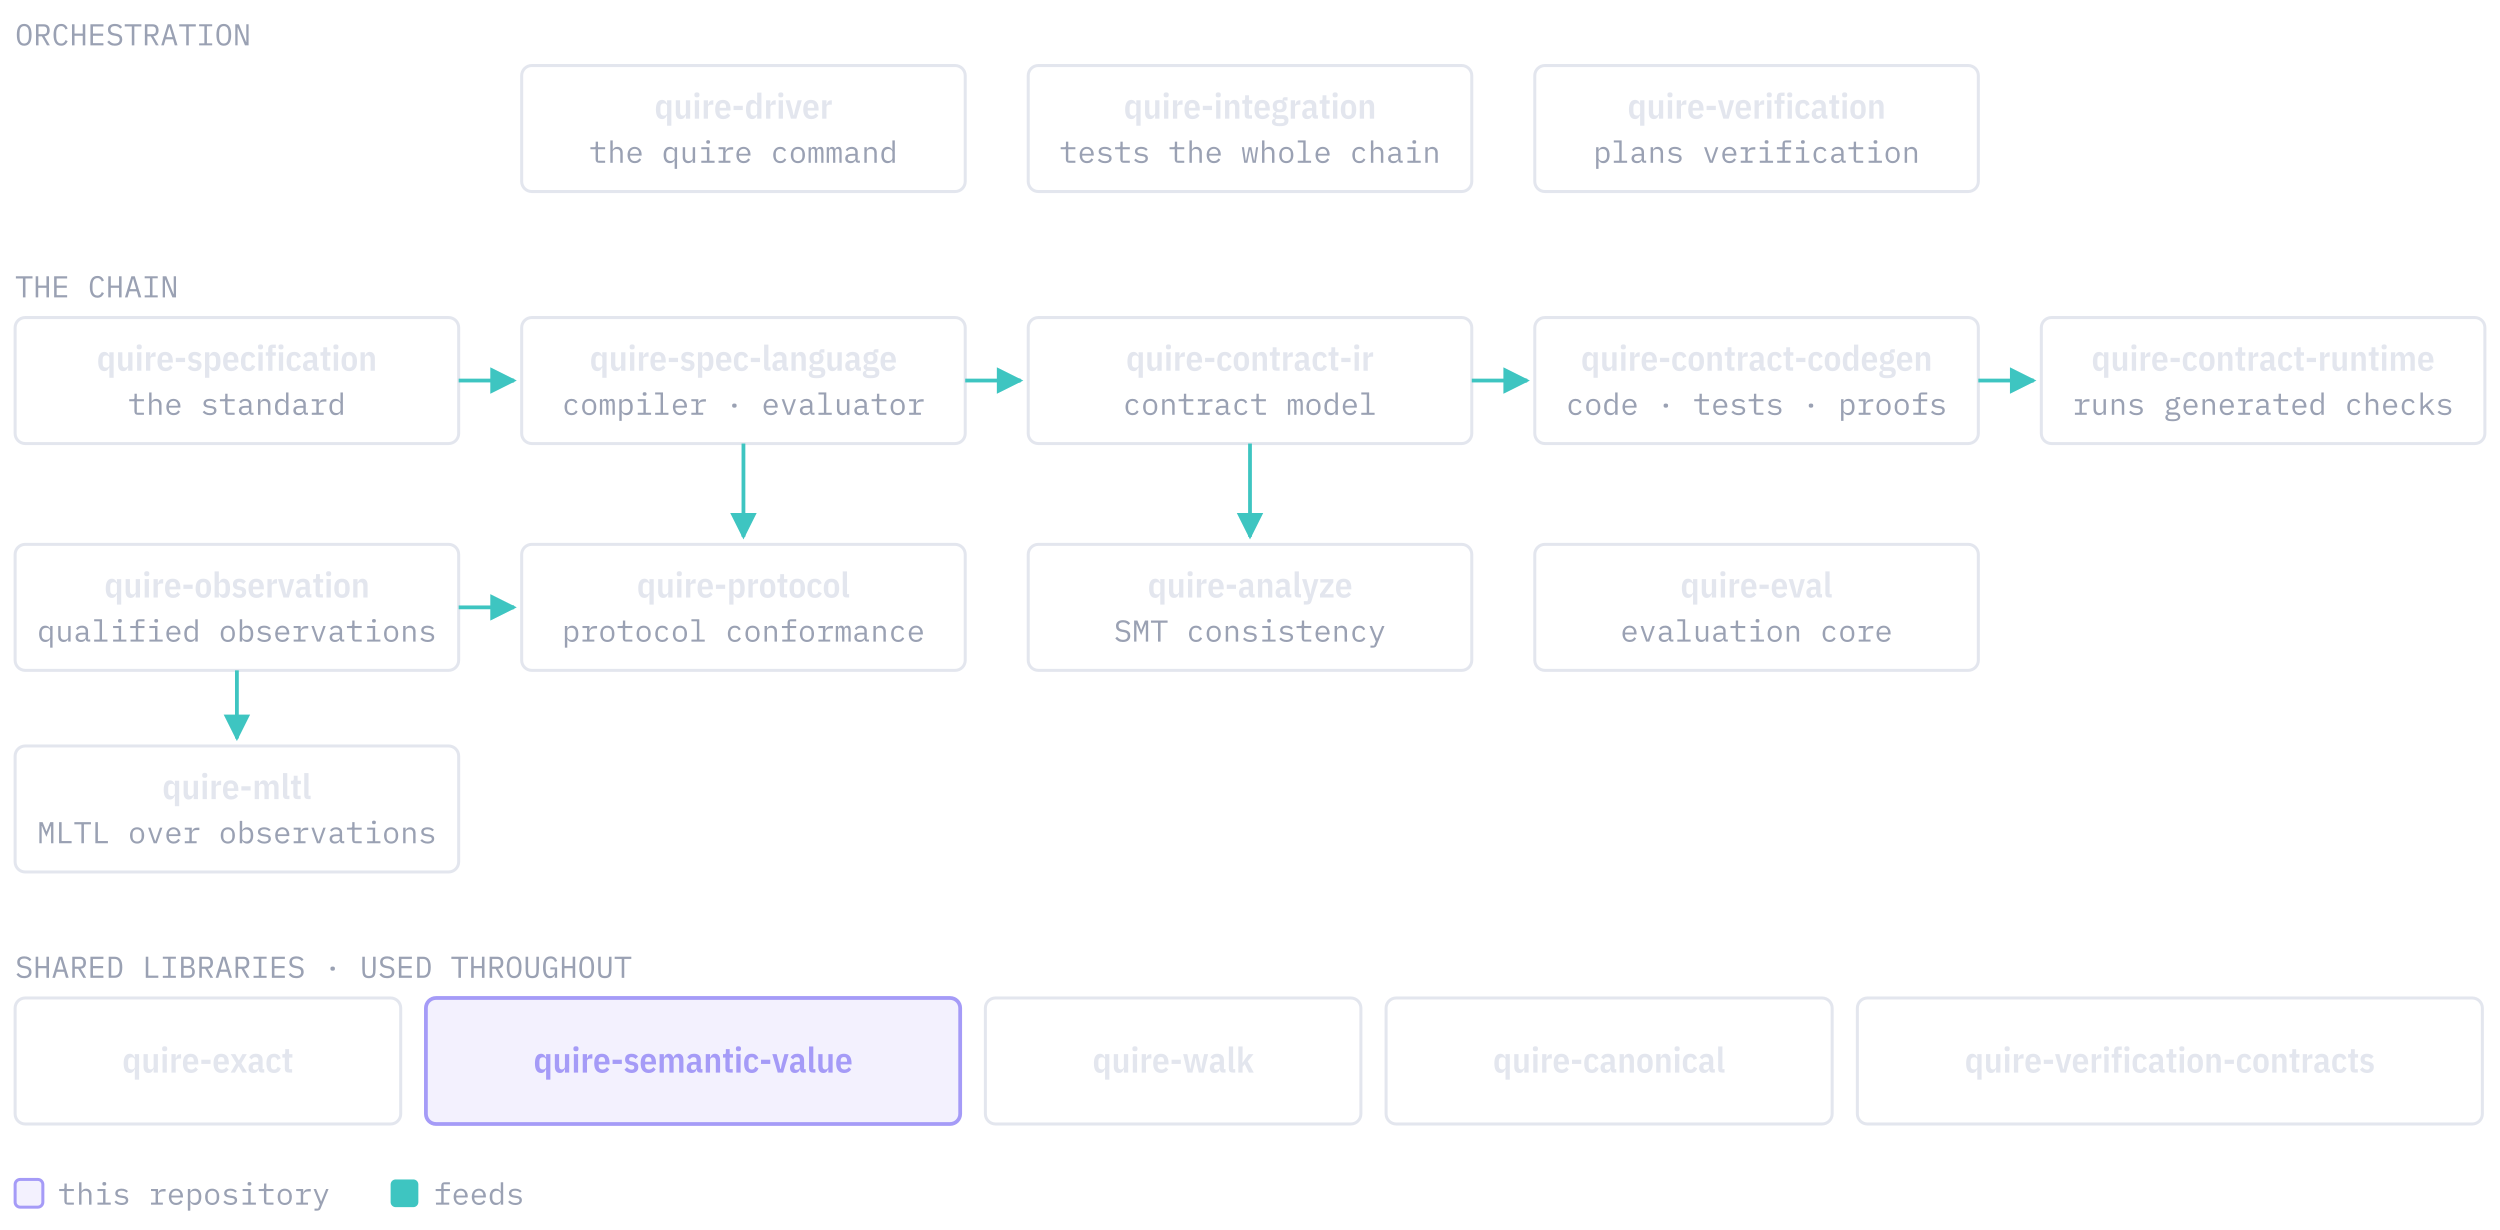
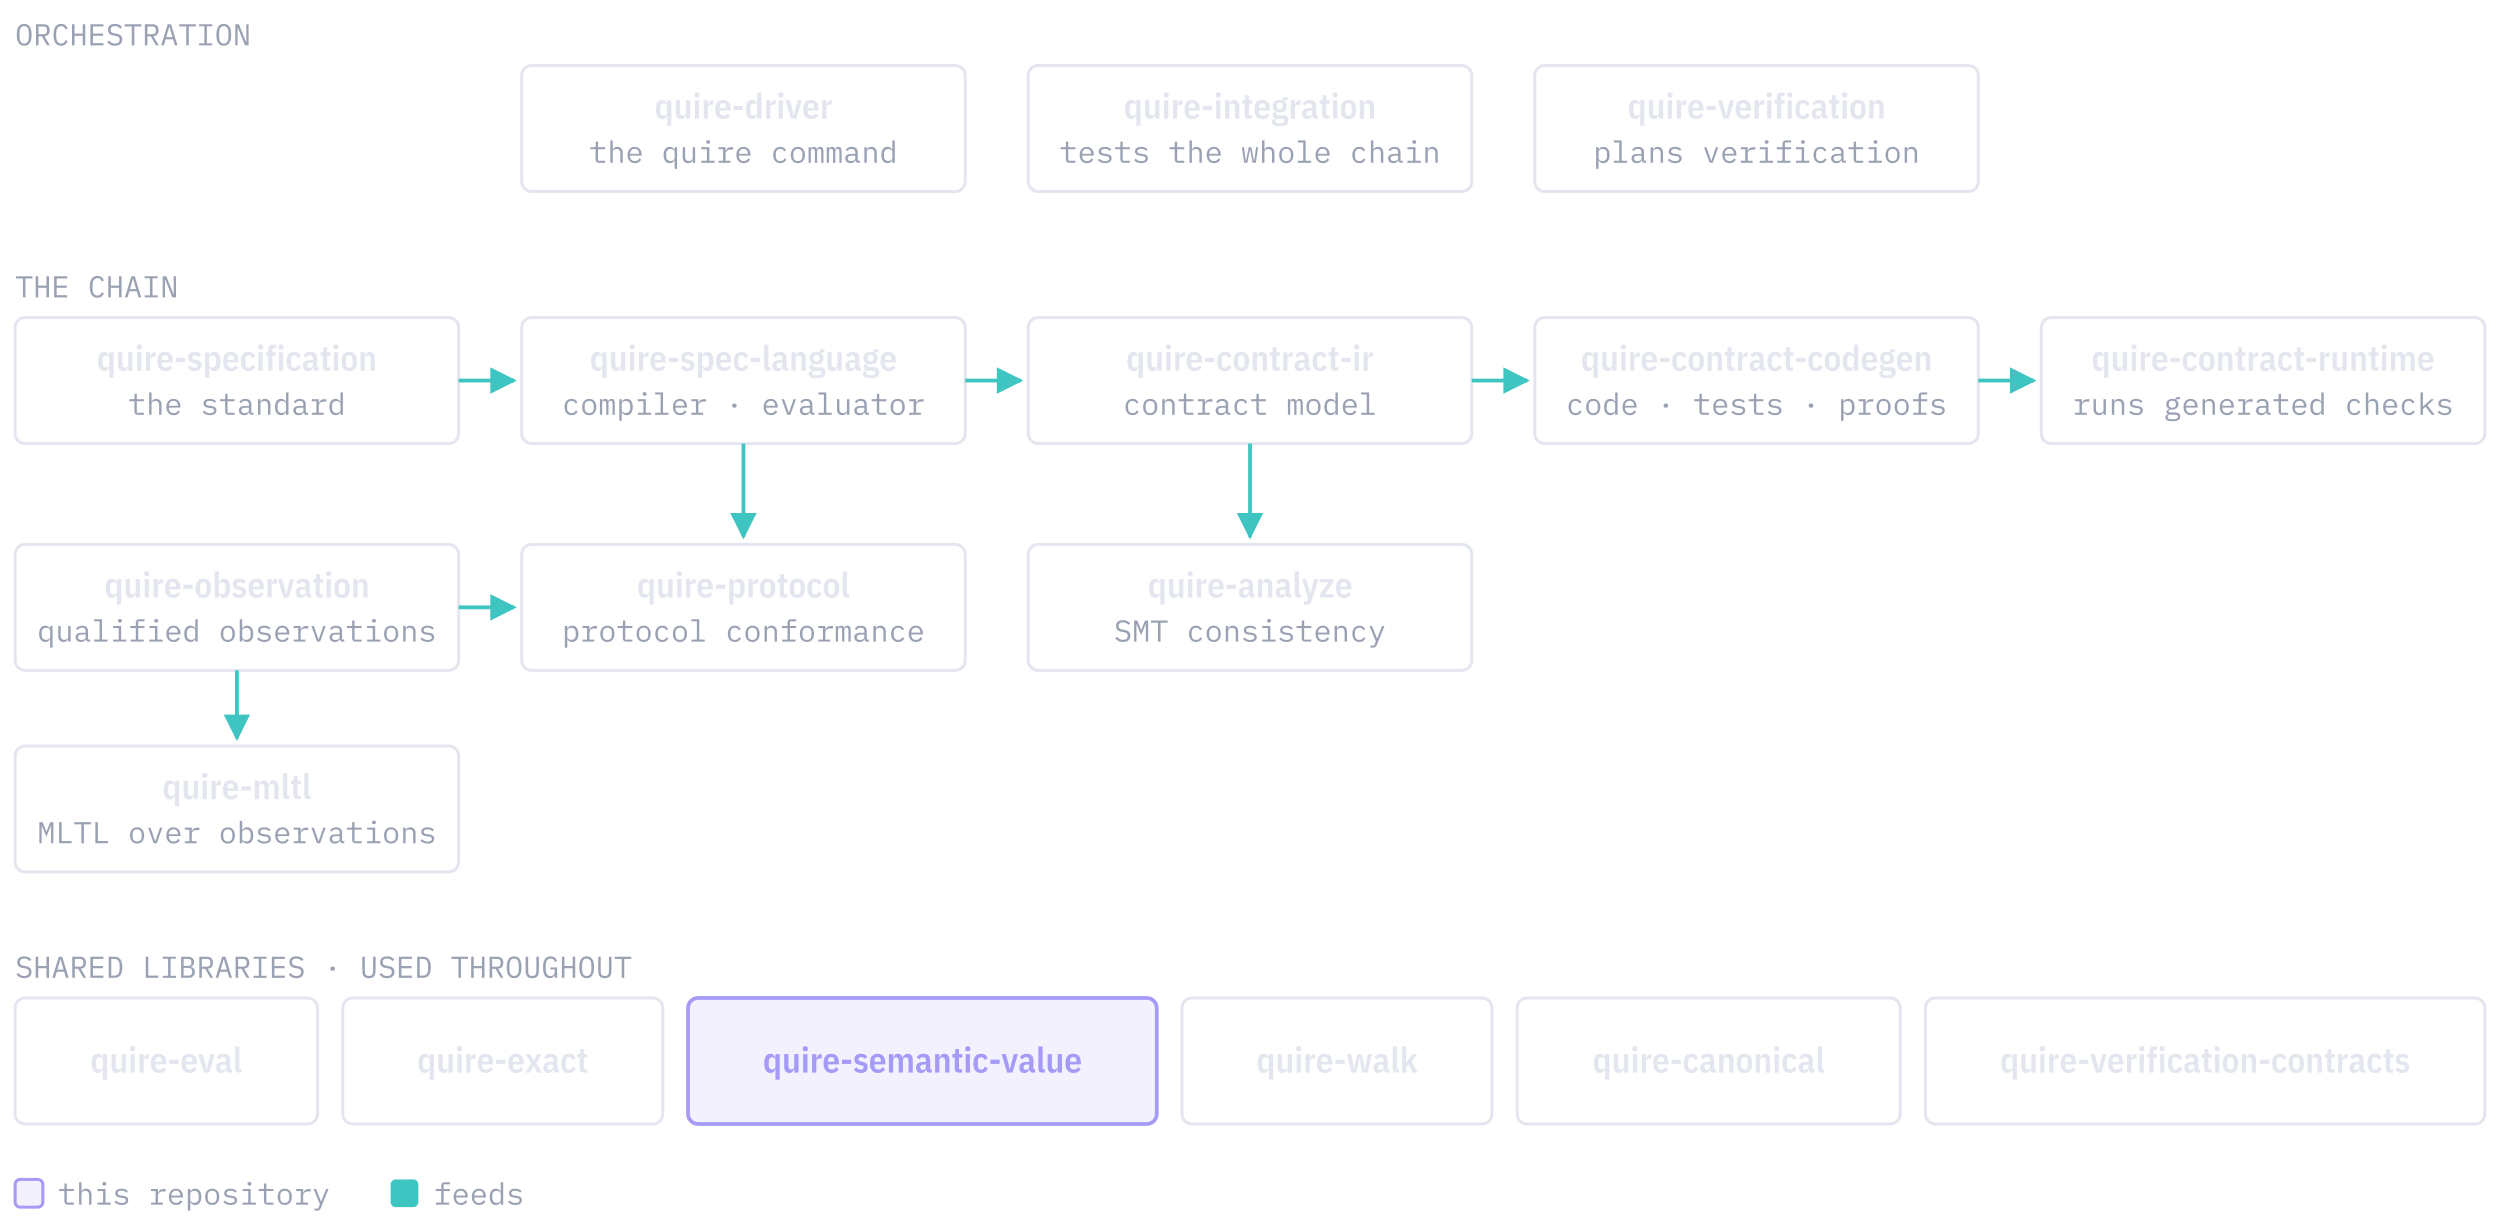
- <svg xmlns="http://www.w3.org/2000/svg" width="992" height="488" viewBox="-6 -6 992 488" role="img" aria-label="The Quire repositories. The main chain runs from the standard, quire-specification, to the compiler, quire-spec-language, then quire-contract-ir, quire-contract-codegen and quire-contract-runtime. quire-spec-language also feeds quire-protocol, and quire-contract-ir feeds quire-analyze. quire-observation feeds quire-protocol and quire-mltl. quire-eval is the evaluation core. Above the chain, quire-driver runs it, quire-integration tests it and quire-verification plans verification. Below it, shared libraries used throughout: quire-exact, quire-semantic-value, quire-walk, quire-canonical and quire-verification-contracts.">
+ <svg xmlns="http://www.w3.org/2000/svg" width="992" height="488" viewBox="-6 -6 992 488" role="img" aria-label="The Quire repositories. The main chain runs from the standard, quire-specification, to the compiler, quire-spec-language, then quire-contract-ir, quire-contract-codegen and quire-contract-runtime. quire-spec-language also feeds quire-protocol, and quire-contract-ir feeds quire-analyze. quire-observation feeds quire-protocol and quire-mltl. Above the chain, quire-driver runs it, quire-integration tests it and quire-verification plans verification. Below it, shared libraries used throughout: quire-eval, quire-exact, quire-semantic-value, quire-walk, quire-canonical and quire-verification-contracts.">
  <defs>
    <path id="mono_A" d="M481 0 422 199H177L118 0H31L245 698H356L570 0ZM304 609H295L197 272H402Z" />
    <path id="mono_B" d="M88 698H325Q415 698 466 649Q517 600 517 518Q517 455 486 419Q456 383 408 368V365Q467 351 505 312Q543 274 543 201Q543 159 529 122Q515 85 490 58Q464 31 430 16Q395 0 355 0H88ZM330 73Q388 73 421 99Q454 125 454 179V220Q454 273 421 300Q388 326 330 326H172V73ZM316 395Q369 395 399 418Q429 442 429 490V529Q429 577 399 601Q369 625 316 625H172V395Z" />
    <path id="mono_C" d="M323 -12Q195 -12 132 81Q70 174 70 349Q70 524 132 617Q195 710 323 710Q371 710 406 697Q441 684 466 662Q491 640 508 612Q525 585 538 557L466 524Q457 547 445 568Q433 588 416 604Q400 619 378 628Q355 637 323 637Q240 637 200 574Q159 511 159 406V292Q159 187 200 124Q240 61 323 61Q355 61 378 70Q400 79 416 94Q433 110 445 130Q457 151 466 174L538 141Q525 112 508 85Q491 58 466 36Q441 14 406 1Q371 -12 323 -12Z" />
    <path id="mono_D" d="M95 698H290Q418 698 481 610Q544 522 544 349Q544 176 481 88Q418 0 290 0H95ZM286 73Q370 73 412 131Q455 189 455 295V403Q455 509 412 567Q370 625 286 625H179V73Z" />
    <path id="mono_E" d="M90 0V698H520V625H174V390H508V317H174V73H520V0Z" />
    <path id="mono_G" d="M444 93H439Q430 73 418 54Q406 35 388 20Q369 6 343 -3Q317 -12 281 -12Q167 -12 112 80Q56 172 56 344Q56 524 117 617Q178 710 305 710Q354 710 390 697Q426 684 452 662Q477 640 494 612Q511 585 522 557L450 524Q441 547 430 568Q418 588 402 604Q385 619 362 628Q339 637 308 637Q224 637 184 574Q145 511 145 406V298Q145 245 153 202Q161 158 180 126Q198 94 228 76Q257 59 300 59Q368 59 406 100Q444 141 444 206V278H297V345H522V0H444Z" />
    <path id="mono_H" d="M436 317H164V0H80V698H164V390H436V698H520V0H436Z" />
    <path id="mono_I" d="M84 0V67H258V631H84V698H516V631H342V67H516V0Z" />
    <path id="mono_L" d="M120 0V698H204V73H535V0Z" />
    <path id="mono_M" d="M455 350V571H447L300 212L153 571H145V350V0H68V698H176L299 390H305L428 698H532V0H455Z" />
    <path id="mono_N" d="M163 588H156V0H80V698H199L437 110H444V698H520V0H401Z" />
    <path id="mono_O" d="M300 -12Q236 -12 190 12Q144 37 114 83Q84 129 70 196Q56 263 56 349Q56 434 70 502Q84 569 114 615Q144 661 190 686Q236 710 300 710Q364 710 410 686Q456 661 486 615Q516 569 530 502Q544 434 544 349Q544 263 530 196Q516 129 486 83Q456 37 410 12Q364 -12 300 -12ZM300 61Q342 61 371 78Q400 94 419 124Q438 154 446 196Q455 239 455 292V406Q455 458 446 501Q438 544 419 574Q400 604 371 620Q342 637 300 637Q258 637 229 620Q200 604 181 574Q162 544 154 501Q145 458 145 406V292Q145 239 154 196Q162 154 181 124Q200 94 229 78Q258 61 300 61Z" />
    <path id="mono_R" d="M174 0H90V698H344Q441 698 492 645Q543 592 543 497Q543 412 499 361Q455 310 371 302L549 0H455L285 298H174ZM342 369Q395 369 424 396Q454 422 454 471V523Q454 572 424 598Q395 625 342 625H174V369Z" />
    <path id="mono_S" d="M298 -12Q204 -12 144 22Q84 57 45 111L106 161Q147 110 192 85Q238 60 301 60Q377 60 417 95Q457 130 457 193Q457 244 428 272Q399 301 327 313L249 326Q198 335 164 353Q129 371 108 396Q87 422 78 452Q69 483 69 516Q69 612 132 661Q195 710 302 710Q386 710 444 682Q501 654 536 603L477 552Q448 590 407 614Q366 638 301 638Q230 638 192 608Q154 578 154 518Q154 471 182 442Q211 412 285 399L360 386Q411 377 446 359Q481 341 502 316Q524 291 533 260Q542 229 542 195Q542 98 478 43Q415 -12 298 -12Z" />
    <path id="mono_T" d="M342 625V0H258V625H25V698H575V625Z" />
    <path id="mono_U" d="M164 698V279Q164 228 167 188Q170 148 183 120Q196 91 224 76Q251 61 300 61Q349 61 376 76Q404 91 417 120Q430 148 433 188Q436 228 436 279V698H520V299Q520 221 512 163Q505 105 482 66Q458 27 414 8Q371 -12 300 -12Q229 -12 186 8Q142 27 118 66Q95 105 88 163Q80 221 80 299V698Z" />
    <path id="mono_a" d="M495 0Q448 0 428 24Q408 48 403 84H398Q381 39 344 14Q306 -12 243 -12Q162 -12 114 30Q66 72 66 145Q66 217 118 256Q171 295 288 295H398V346Q398 403 366 432Q334 460 275 460Q223 460 190 440Q157 419 137 384L83 424Q93 444 110 463Q127 482 152 496Q177 511 209 520Q241 528 280 528Q371 528 424 482Q478 436 478 354V70H550V0ZM257 55Q288 55 314 62Q339 70 358 82Q377 95 388 112Q398 130 398 150V235H288Q216 235 183 215Q150 195 150 157V136Q150 96 178 76Q207 55 257 55Z" />
    <path id="mono_b" d="M95 740H175V432H179Q229 528 338 528Q433 528 486 457Q540 386 540 258Q540 130 486 59Q433 -12 338 -12Q229 -12 179 84H175V0H95ZM307 59Q377 59 416 102Q454 144 454 214V302Q454 372 416 414Q377 457 307 457Q280 457 256 450Q232 443 214 430Q196 416 186 396Q175 377 175 351V165Q175 139 186 120Q196 100 214 86Q232 73 256 66Q280 59 307 59Z" />
    <path id="mono_c" d="M318 -12Q262 -12 218 8Q175 27 145 62Q115 97 100 147Q84 197 84 258Q84 319 100 369Q116 419 146 454Q176 490 219 509Q262 528 317 528Q392 528 439 495Q486 462 508 409L444 375Q430 415 398 437Q365 459 317 459Q282 459 254 448Q227 436 208 415Q189 394 180 365Q170 336 170 302V214Q170 180 180 151Q189 122 208 101Q227 80 255 68Q283 57 319 57Q371 57 405 81Q439 105 459 147L516 108Q493 56 444 22Q396 -12 318 -12Z" />
    <path id="mono_d" d="M425 84H421Q371 -12 262 -12Q167 -12 114 59Q60 130 60 258Q60 386 114 457Q167 528 262 528Q371 528 421 432H425V740H505V0H425ZM293 59Q320 59 344 66Q368 73 386 86Q404 100 414 120Q425 139 425 165V351Q425 377 414 396Q404 416 386 430Q368 443 344 450Q320 457 293 457Q223 457 184 414Q146 372 146 302V214Q146 144 184 102Q223 59 293 59Z" />
    <path id="mono_e" d="M309 -12Q253 -12 208 7Q164 26 132 62Q101 97 84 146Q67 196 67 257Q67 319 84 369Q102 419 133 454Q164 490 208 509Q251 528 304 528Q356 528 398 509Q441 490 471 456Q501 423 517 377Q533 331 533 276V238H151V214Q151 180 162 151Q173 122 194 101Q214 80 244 68Q273 57 309 57Q361 57 399 81Q437 105 457 147L516 107Q493 55 440 22Q386 -12 309 -12ZM304 462Q271 462 243 450Q215 438 194 417Q174 396 162 368Q151 339 151 305V298H447V309Q447 343 436 371Q426 399 408 420Q389 440 362 451Q336 462 304 462Z" />
    <path id="mono_f" d="M83 68H257V448H73V516H257V622Q257 674 284 707Q312 740 371 740H544V672H337V516H544V448H337V68H521V0H83Z" />
    <path id="mono_g" d="M561 -59Q561 -137 496 -174Q431 -212 301 -212Q176 -212 122 -179Q67 -146 67 -84Q67 -42 89 -19Q111 4 151 15V27Q129 38 117 55Q105 72 105 98Q105 138 132 158Q158 178 198 188V192Q150 213 124 254Q97 295 97 350Q97 389 111 422Q125 455 152 478Q178 502 215 515Q252 528 297 528Q355 528 399 507V516Q399 546 413 566Q427 586 461 586H556V516H440V481Q468 457 483 424Q498 391 498 350Q498 311 484 278Q469 245 443 222Q417 198 380 185Q342 172 297 172Q284 172 272 173Q260 174 248 176Q236 174 223 170Q210 165 199 158Q188 150 181 140Q174 130 174 117Q174 94 197 86Q220 79 257 79H371Q471 79 516 42Q561 4 561 -59ZM486 -63Q486 -32 461 -14Q436 5 374 5H195Q143 -16 143 -65Q143 -99 170 -124Q197 -148 260 -148H338Q408 -148 447 -126Q486 -105 486 -63ZM297 234Q357 234 386 262Q414 290 414 336V365Q414 411 386 438Q357 466 297 466Q237 466 209 438Q181 411 181 365V336Q181 290 209 262Q237 234 297 234Z" />
    <path id="mono_h" d="M98 740H178V432H182Q190 451 202 468Q214 486 232 499Q249 512 273 520Q297 528 329 528Q410 528 459 476Q508 425 508 331V0H428V317Q428 388 397 422Q366 457 306 457Q282 457 259 451Q236 445 218 433Q200 421 189 402Q178 383 178 358V0H98Z" />
    <path id="mono_i" d="M332 630Q297 630 283 644Q269 659 269 681V697Q269 719 283 734Q297 748 332 748Q367 748 381 734Q395 719 395 697V681Q395 659 381 644Q367 630 332 630ZM106 68H292V448H106V516H372V68H546V0H106Z" />
    <path id="mono_k" d="M105 740H185V273H189L279 358L451 516H549L335 314L574 0H475L274 268L185 187V0H105Z" />
    <path id="mono_l" d="M80 68H260V672H80V740H340V68H520V0H80Z" />
    <path id="mono_m" d="M54 0V516H128V456H132Q144 486 166 507Q188 528 231 528Q276 528 298 506Q320 483 325 447H328Q342 482 368 505Q394 528 440 528Q503 528 524 484Q546 440 546 358V0H472V345Q472 411 458 436Q445 462 409 462Q377 462 357 442Q337 421 337 379V0H263V345Q263 411 250 436Q236 462 201 462Q169 462 148 442Q128 421 128 379V0Z" />
    <path id="mono_n" d="M98 0V516H178V432H182Q190 451 202 468Q214 486 232 499Q249 512 273 520Q297 528 329 528Q410 528 459 476Q508 425 508 331V0H428V317Q428 388 397 422Q366 457 306 457Q282 457 259 451Q236 445 218 433Q200 421 189 402Q178 383 178 358V0Z" />
    <path id="mono_o" d="M300 -12Q246 -12 202 7Q159 26 128 62Q98 97 82 146Q66 196 66 258Q66 319 82 369Q98 419 128 454Q159 490 202 509Q246 528 300 528Q354 528 398 509Q441 490 472 454Q502 419 518 369Q534 319 534 258Q534 196 518 146Q502 97 472 62Q441 26 398 7Q354 -12 300 -12ZM300 57Q367 57 408 97Q449 137 449 221V295Q449 379 408 419Q367 459 300 459Q233 459 192 419Q151 379 151 295V221Q151 137 192 97Q233 57 300 57Z" />
    <path id="mono_p" d="M95 516H175V432H179Q229 528 338 528Q433 528 486 457Q540 386 540 258Q540 130 486 59Q433 -12 338 -12Q229 -12 179 84H175V-200H95ZM307 59Q377 59 416 102Q454 144 454 214V302Q454 372 416 414Q377 457 307 457Q280 457 256 450Q232 443 214 430Q196 416 186 396Q175 377 175 351V165Q175 139 186 120Q196 100 214 86Q232 73 256 66Q280 59 307 59Z" />
    <path id="mono_periodcentered" d="M300 235Q259 235 242 252Q226 269 226 295V313Q226 339 242 356Q259 373 300 373Q341 373 358 356Q374 339 374 313V295Q374 269 358 252Q341 235 300 235Z" />
    <path id="mono_q" d="M425 84H421Q371 -12 262 -12Q167 -12 114 59Q60 130 60 258Q60 386 114 457Q167 528 262 528Q371 528 421 432H425V516H505V-200H425ZM293 59Q320 59 344 66Q368 73 386 86Q404 100 414 120Q425 139 425 165V351Q425 377 414 396Q404 416 386 430Q368 443 344 450Q320 457 293 457Q223 457 184 414Q146 372 146 302V214Q146 144 184 102Q223 59 293 59Z" />
    <path id="mono_r" d="M77 68H228V448H77V516H308V386H313Q329 447 374 482Q418 516 487 516H559V436H462Q393 436 350 396Q308 356 308 291V68H469V0H77Z" />
    <path id="mono_s" d="M306 -12Q225 -12 166 16Q108 43 67 89L121 136Q158 97 202 76Q246 55 308 55Q368 55 406 76Q445 98 445 144Q445 164 438 178Q430 191 417 199Q404 207 388 212Q372 216 354 219L273 231Q246 235 214 242Q183 249 157 264Q131 280 114 306Q96 332 96 374Q96 413 112 442Q127 470 155 490Q183 509 221 518Q259 528 304 528Q374 528 426 506Q477 484 514 445L462 396Q453 407 440 418Q426 430 406 440Q387 449 361 455Q335 461 301 461Q240 461 208 440Q175 419 175 379Q175 359 182 346Q190 332 203 324Q216 316 232 312Q249 307 266 304L347 292Q375 288 406 281Q437 274 463 258Q489 243 506 217Q524 191 524 149Q524 72 464 30Q405 -12 306 -12Z" />
    <path id="mono_t" d="M325 0Q266 0 238 33Q211 66 211 118V448H39V516H167Q193 516 204 526Q214 537 214 563V698H291V516H526V448H291V68H526V0Z" />
    <path id="mono_u" d="M422 84H418Q410 65 398 48Q386 30 368 17Q351 4 327 -4Q303 -12 271 -12Q190 -12 141 40Q92 91 92 185V516H172V199Q172 128 203 94Q234 59 294 59Q318 59 341 65Q364 71 382 83Q400 95 411 114Q422 132 422 158V516H502V0H422Z" />
    <path id="mono_v" d="M249 0 64 516H145L219 300L299 67H303L383 300L457 516H536L351 0Z" />
    <path id="mono_w" d="M30 516H101L160 70H169L257 516H345L433 70H442L501 516H570L491 0H387L305 432H297L213 0H109Z" />
    <path id="mono_y" d="M467 516H547L291 -113Q282 -135 271 -152Q260 -168 245 -178Q230 -189 209 -194Q188 -200 159 -200H83V-132H203L261 10L53 516H135L222 300L299 104H303L380 300Z" />
    <path id="title_a" d="M406 0Q325 0 321 89H309Q299 41 264 14Q229 -12 177 -12Q105 -12 69 28Q33 68 33 140Q33 222 84 262Q135 302 231 302H312V347Q312 393 292 415Q273 437 228 437Q191 437 166 420Q141 402 122 370L51 434Q80 479 124 506Q169 534 238 534Q433 534 433 350V97H479V0ZM223 77Q260 77 286 98Q312 120 312 158V227H239Q155 227 155 162V140Q155 107 173 92Q191 77 223 77Z" />
    <path id="title_b" d="M66 740H187V436H201Q212 480 246 507Q279 534 324 534Q416 534 460 464Q504 395 504 261Q504 127 460 58Q416 -12 324 -12Q279 -12 246 15Q212 42 201 86H187V0H66ZM278 88Q325 88 351 117Q377 146 377 199V323Q377 376 351 405Q325 434 278 434Q237 434 212 414Q187 393 187 356V166Q187 129 212 108Q237 88 278 88Z" />
    <path id="title_c" d="M251 -12Q145 -12 90 54Q34 120 34 261Q34 402 90 468Q145 534 251 534Q328 534 374 499Q419 464 439 403L340 359Q332 397 312 416Q291 436 251 436Q161 436 161 328V194Q161 86 251 86Q293 86 315 106Q337 126 348 168L442 123Q396 -12 251 -12Z" />
    <path id="title_d" d="M357 86H343Q332 42 298 15Q265 -12 220 -12Q128 -12 84 58Q40 127 40 261Q40 395 84 464Q128 534 220 534Q265 534 298 507Q332 480 343 436H357V740H478V0H357ZM266 88Q307 88 332 108Q357 129 357 166V356Q357 393 332 414Q307 434 266 434Q219 434 193 405Q167 376 167 323V199Q167 146 193 117Q219 88 266 88Z" />
    <path id="title_e" d="M263 -12Q212 -12 170 4Q127 21 97 54Q67 88 50 140Q34 191 34 261Q34 402 90 468Q147 534 252 534Q357 534 414 468Q470 402 470 261V232H161V198Q161 146 190 116Q219 86 270 86Q313 86 342 104Q372 123 393 158L459 89Q430 43 381 16Q332 -12 263 -12ZM252 441Q161 441 161 333V307H343V333Q343 441 252 441Z" />
    <path id="title_f" d="M91 425H22V522H91V603Q91 674 122 707Q154 740 220 740H308V643H212V522H308V425H212V0H91Z" />
    <path id="title_g" d="M493 -46Q493 -87 480 -118Q468 -149 439 -170Q410 -191 362 -202Q314 -212 244 -212Q182 -212 140 -204Q98 -195 72 -179Q46 -163 35 -140Q24 -117 24 -88Q24 -48 46 -25Q68 -2 109 4V23Q77 31 62 53Q46 75 46 107Q46 139 68 160Q90 182 132 190V203Q47 245 47 357Q47 442 95 488Q143 534 244 534Q289 534 326 520V539Q326 610 394 610H467V516H366V496Q403 478 422 442Q441 407 441 357Q441 272 394 226Q346 181 244 181Q203 181 168 189Q154 183 147 170Q140 157 140 141Q140 121 153 111Q166 101 196 101H329Q418 101 456 63Q493 25 493 -46ZM380 -60Q380 -33 362 -19Q344 -5 302 -5H141Q119 -24 119 -61Q119 -93 140 -110Q162 -127 216 -127H275Q332 -127 356 -110Q380 -94 380 -60ZM244 264Q327 264 327 346V369Q327 451 244 451Q161 451 161 369V346Q161 264 244 264Z" />
    <path id="title_hyphen" d="M50 245V365H312V245Z" />
    <path id="title_i" d="M126 604Q88 604 71 620Q54 637 54 665V685Q54 713 71 730Q88 746 126 746Q164 746 181 730Q198 713 198 685V665Q198 637 181 620Q164 604 126 604ZM66 522H187V0H66Z" />
    <path id="title_k" d="M66 740H187V395L179 287H193L254 383L358 522H495L332 317L504 0H368L248 239L187 163V0H66Z" />
    <path id="title_l" d="M184 0Q121 0 94 28Q66 56 66 116V740H187V97H247V0Z" />
    <path id="title_m" d="M66 0V522H187V435H201Q232 534 324 534Q422 534 451 431H463Q480 484 516 509Q551 534 602 534Q668 534 705 486Q742 439 742 351V0H621V330Q621 432 548 432Q513 432 488 410Q464 389 464 350V0H343V330Q343 384 325 408Q307 432 271 432Q236 432 212 410Q187 389 187 350V0Z" />
    <path id="title_n" d="M66 0V522H187V435H201Q232 534 326 534Q396 534 434 486Q472 439 472 351V0H351V330Q351 432 275 432Q238 432 212 410Q187 389 187 350V0Z" />
    <path id="title_o" d="M253 -12Q149 -12 92 54Q34 120 34 261Q34 402 92 468Q149 534 253 534Q357 534 414 468Q472 402 472 261Q472 120 414 54Q357 -12 253 -12ZM253 86Q345 86 345 194V328Q345 436 253 436Q161 436 161 328V194Q161 86 253 86Z" />
    <path id="title_p" d="M66 522H187V436H201Q212 480 246 507Q279 534 324 534Q416 534 460 464Q504 395 504 261Q504 127 460 58Q416 -12 324 -12Q279 -12 246 15Q212 42 201 86H187V-200H66ZM278 88Q325 88 351 117Q377 146 377 199V323Q377 376 351 405Q325 434 278 434Q237 434 212 414Q187 393 187 356V166Q187 129 212 108Q237 88 278 88Z" />
    <path id="title_q" d="M357 86H343Q332 42 298 15Q265 -12 220 -12Q128 -12 84 58Q40 127 40 261Q40 395 84 464Q128 534 220 534Q265 534 298 507Q332 480 343 436H357V522H478V-200H357ZM266 88Q307 88 332 108Q357 129 357 166V356Q357 393 332 414Q307 434 266 434Q219 434 193 405Q167 376 167 323V199Q167 146 193 117Q219 88 266 88Z" />
    <path id="title_r" d="M66 0V522H187V415H201Q210 467 238 494Q267 522 313 522H339V398H299Q242 398 214 380Q187 362 187 317V0Z" />
    <path id="title_s" d="M224 -12Q159 -12 110 12Q61 35 24 82L98 154Q123 119 154 101Q185 83 226 83Q302 83 302 147Q302 172 290 186Q277 201 247 206L198 215Q116 230 79 266Q42 302 42 371Q42 453 90 494Q138 534 226 534Q287 534 332 514Q376 494 409 455L338 384Q318 409 290 424Q261 439 226 439Q156 439 156 376Q156 350 170 336Q184 323 214 318L264 309Q346 294 382 258Q417 223 417 159Q417 78 367 33Q317 -12 224 -12Z" />
    <path id="title_t" d="M210 0Q147 0 119 28Q91 56 91 117V425H22V522H58Q84 522 94 534Q103 546 103 572V664H212V522H306V425H212V97H298V0Z" />
    <path id="title_u" d="M346 88H332Q302 -12 205 -12Q135 -12 98 36Q60 83 60 172V522H181V192Q181 89 257 89Q294 89 320 111Q346 133 346 172V522H467V0H346Z" />
    <path id="title_v" d="M162 0 8 522H130L205 244L234 103H248L277 244L352 522H469L315 0Z" />
    <path id="title_w" d="M16 522H135L186 278L211 110H223L253 278L311 522H433L492 278L522 110H534L559 278L612 522H724L597 0H461L400 254L377 409H364L340 254L279 0H143Z" />
    <path id="title_x" d="M15 0 173 267 17 522H149L242 354H255L348 522H472L318 264L478 0H345L249 176H236L138 0Z" />
    <path id="title_y" d="M353 522H474L275 -109Q258 -162 227 -181Q196 -200 140 -200H58V-103H161L182 -29L8 522H131L209 240L237 103H249L277 241Z" />
    <path id="title_z" d="M34 0V95L275 425H42V522H412V428L170 97H418V0Z" />
    <marker id="ah-model" viewBox="0 0 10 10" refX="9" refY="5" markerWidth="7" markerHeight="7" orient="auto-start-reverse">
      <path d="M0,0 L10,5 L0,10 z" fill="#3ec5c1" />
    </marker>
  </defs>
  <rect x="201" y="20" width="176" height="50" rx="4" stroke="#e3e6ee" stroke-width="1.2" fill="none" />
  <g fill="#e3e6ee" transform="translate(253.7,41.1) scale(0.014,-0.014)">
    <use href="#title_q" x="0" />
    <use href="#title_u" x="544" />
    <use href="#title_i" x="1077" />
    <use href="#title_r" x="1329" />
    <use href="#title_e" x="1686" />
    <use href="#title_hyphen" x="2191" />
    <use href="#title_d" x="2553" />
    <use href="#title_r" x="3097" />
    <use href="#title_i" x="3454" />
    <use href="#title_v" x="3706" />
    <use href="#title_e" x="4182" />
    <use href="#title_r" x="4687" />
  </g>
  <g fill="#9aa1b3" transform="translate(227.8,58.6) scale(0.012,-0.012)">
    <use href="#mono_t" x="0" />
    <use href="#mono_h" x="600" />
    <use href="#mono_e" x="1200" />
    <use href="#mono_q" x="2400" />
    <use href="#mono_u" x="3000" />
    <use href="#mono_i" x="3600" />
    <use href="#mono_r" x="4200" />
    <use href="#mono_e" x="4800" />
    <use href="#mono_c" x="6000" />
    <use href="#mono_o" x="6600" />
    <use href="#mono_m" x="7200" />
    <use href="#mono_m" x="7800" />
    <use href="#mono_a" x="8400" />
    <use href="#mono_n" x="9000" />
    <use href="#mono_d" x="9600" />
  </g>
  <rect x="402" y="20" width="176" height="50" rx="4" stroke="#e3e6ee" stroke-width="1.2" fill="none" />
  <g fill="#e3e6ee" transform="translate(439.9,41.1) scale(0.014,-0.014)">
    <use href="#title_q" x="0" />
    <use href="#title_u" x="544" />
    <use href="#title_i" x="1077" />
    <use href="#title_r" x="1329" />
    <use href="#title_e" x="1686" />
    <use href="#title_hyphen" x="2191" />
    <use href="#title_i" x="2553" />
    <use href="#title_n" x="2805" />
    <use href="#title_t" x="3337" />
    <use href="#title_e" x="3671" />
    <use href="#title_g" x="4176" />
    <use href="#title_r" x="4668" />
    <use href="#title_a" x="5025" />
    <use href="#title_t" x="5532" />
    <use href="#title_i" x="5866" />
    <use href="#title_o" x="6118" />
    <use href="#title_n" x="6624" />
  </g>
  <g fill="#9aa1b3" transform="translate(414.4,58.6) scale(0.012,-0.012)">
    <use href="#mono_t" x="0" />
    <use href="#mono_e" x="600" />
    <use href="#mono_s" x="1200" />
    <use href="#mono_t" x="1800" />
    <use href="#mono_s" x="2400" />
    <use href="#mono_t" x="3600" />
    <use href="#mono_h" x="4200" />
    <use href="#mono_e" x="4800" />
    <use href="#mono_w" x="6000" />
    <use href="#mono_h" x="6600" />
    <use href="#mono_o" x="7200" />
    <use href="#mono_l" x="7800" />
    <use href="#mono_e" x="8400" />
    <use href="#mono_c" x="9600" />
    <use href="#mono_h" x="10200" />
    <use href="#mono_a" x="10800" />
    <use href="#mono_i" x="11400" />
    <use href="#mono_n" x="12000" />
  </g>
  <rect x="603" y="20" width="176" height="50" rx="4" stroke="#e3e6ee" stroke-width="1.2" fill="none" />
  <g fill="#e3e6ee" transform="translate(639.8,41.1) scale(0.014,-0.014)">
    <use href="#title_q" x="0" />
    <use href="#title_u" x="544" />
    <use href="#title_i" x="1077" />
    <use href="#title_r" x="1329" />
    <use href="#title_e" x="1686" />
    <use href="#title_hyphen" x="2191" />
    <use href="#title_v" x="2553" />
    <use href="#title_e" x="3029" />
    <use href="#title_r" x="3534" />
    <use href="#title_i" x="3891" />
    <use href="#title_f" x="4143" />
    <use href="#title_i" x="4471" />
    <use href="#title_c" x="4723" />
    <use href="#title_a" x="5187" />
    <use href="#title_t" x="5694" />
    <use href="#title_i" x="6028" />
    <use href="#title_o" x="6280" />
    <use href="#title_n" x="6786" />
  </g>
  <g fill="#9aa1b3" transform="translate(626.2,58.6) scale(0.012,-0.012)">
    <use href="#mono_p" x="0" />
    <use href="#mono_l" x="600" />
    <use href="#mono_a" x="1200" />
    <use href="#mono_n" x="1800" />
    <use href="#mono_s" x="2400" />
    <use href="#mono_v" x="3600" />
    <use href="#mono_e" x="4200" />
    <use href="#mono_r" x="4800" />
    <use href="#mono_i" x="5400" />
    <use href="#mono_f" x="6000" />
    <use href="#mono_i" x="6600" />
    <use href="#mono_c" x="7200" />
    <use href="#mono_a" x="7800" />
    <use href="#mono_t" x="8400" />
    <use href="#mono_i" x="9000" />
    <use href="#mono_o" x="9600" />
    <use href="#mono_n" x="10200" />
  </g>
  <rect x="0" y="120" width="176" height="50" rx="4" stroke="#e3e6ee" stroke-width="1.2" fill="none" />
  <g fill="#e3e6ee" transform="translate(32.4,141.1) scale(0.014,-0.014)">
    <use href="#title_q" x="0" />
    <use href="#title_u" x="544" />
    <use href="#title_i" x="1077" />
    <use href="#title_r" x="1329" />
    <use href="#title_e" x="1686" />
    <use href="#title_hyphen" x="2191" />
    <use href="#title_s" x="2553" />
    <use href="#title_p" x="3002" />
    <use href="#title_e" x="3546" />
    <use href="#title_c" x="4051" />
    <use href="#title_i" x="4515" />
    <use href="#title_f" x="4767" />
    <use href="#title_i" x="5095" />
    <use href="#title_c" x="5347" />
    <use href="#title_a" x="5811" />
    <use href="#title_t" x="6318" />
    <use href="#title_i" x="6652" />
    <use href="#title_o" x="6904" />
    <use href="#title_n" x="7410" />
  </g>
  <g fill="#9aa1b3" transform="translate(44.8,158.6) scale(0.012,-0.012)">
    <use href="#mono_t" x="0" />
    <use href="#mono_h" x="600" />
    <use href="#mono_e" x="1200" />
    <use href="#mono_s" x="2400" />
    <use href="#mono_t" x="3000" />
    <use href="#mono_a" x="3600" />
    <use href="#mono_n" x="4200" />
    <use href="#mono_d" x="4800" />
    <use href="#mono_a" x="5400" />
    <use href="#mono_r" x="6000" />
    <use href="#mono_d" x="6600" />
  </g>
  <rect x="201" y="120" width="176" height="50" rx="4" stroke="#e3e6ee" stroke-width="1.2" fill="none" />
  <g fill="#e3e6ee" transform="translate(228,141.1) scale(0.014,-0.014)">
    <use href="#title_q" x="0" />
    <use href="#title_u" x="544" />
    <use href="#title_i" x="1077" />
    <use href="#title_r" x="1329" />
    <use href="#title_e" x="1686" />
    <use href="#title_hyphen" x="2191" />
    <use href="#title_s" x="2553" />
    <use href="#title_p" x="3002" />
    <use href="#title_e" x="3546" />
    <use href="#title_c" x="4051" />
    <use href="#title_hyphen" x="4515" />
    <use href="#title_l" x="4877" />
    <use href="#title_a" x="5145" />
    <use href="#title_n" x="5652" />
    <use href="#title_g" x="6184" />
    <use href="#title_u" x="6676" />
    <use href="#title_a" x="7209" />
    <use href="#title_g" x="7716" />
    <use href="#title_e" x="8208" />
  </g>
  <g fill="#9aa1b3" transform="translate(217,158.6) scale(0.012,-0.012)">
    <use href="#mono_c" x="0" />
    <use href="#mono_o" x="600" />
    <use href="#mono_m" x="1200" />
    <use href="#mono_p" x="1800" />
    <use href="#mono_i" x="2400" />
    <use href="#mono_l" x="3000" />
    <use href="#mono_e" x="3600" />
    <use href="#mono_r" x="4200" />
    <use href="#mono_periodcentered" x="5400" />
    <use href="#mono_e" x="6600" />
    <use href="#mono_v" x="7200" />
    <use href="#mono_a" x="7800" />
    <use href="#mono_l" x="8400" />
    <use href="#mono_u" x="9000" />
    <use href="#mono_a" x="9600" />
    <use href="#mono_t" x="10200" />
    <use href="#mono_o" x="10800" />
    <use href="#mono_r" x="11400" />
  </g>
  <rect x="402" y="120" width="176" height="50" rx="4" stroke="#e3e6ee" stroke-width="1.2" fill="none" />
  <g fill="#e3e6ee" transform="translate(440.8,141.1) scale(0.014,-0.014)">
    <use href="#title_q" x="0" />
    <use href="#title_u" x="544" />
    <use href="#title_i" x="1077" />
    <use href="#title_r" x="1329" />
    <use href="#title_e" x="1686" />
    <use href="#title_hyphen" x="2191" />
    <use href="#title_c" x="2553" />
    <use href="#title_o" x="3017" />
    <use href="#title_n" x="3523" />
    <use href="#title_t" x="4055" />
    <use href="#title_r" x="4389" />
    <use href="#title_a" x="4746" />
    <use href="#title_c" x="5253" />
    <use href="#title_t" x="5717" />
    <use href="#title_hyphen" x="6051" />
    <use href="#title_i" x="6413" />
    <use href="#title_r" x="6665" />
  </g>
  <g fill="#9aa1b3" transform="translate(439.6,158.6) scale(0.012,-0.012)">
    <use href="#mono_c" x="0" />
    <use href="#mono_o" x="600" />
    <use href="#mono_n" x="1200" />
    <use href="#mono_t" x="1800" />
    <use href="#mono_r" x="2400" />
    <use href="#mono_a" x="3000" />
    <use href="#mono_c" x="3600" />
    <use href="#mono_t" x="4200" />
    <use href="#mono_m" x="5400" />
    <use href="#mono_o" x="6000" />
    <use href="#mono_d" x="6600" />
    <use href="#mono_e" x="7200" />
    <use href="#mono_l" x="7800" />
  </g>
  <rect x="603" y="120" width="176" height="50" rx="4" stroke="#e3e6ee" stroke-width="1.2" fill="none" />
  <g fill="#e3e6ee" transform="translate(621.3,141.1) scale(0.014,-0.014)">
    <use href="#title_q" x="0" />
    <use href="#title_u" x="544" />
    <use href="#title_i" x="1077" />
    <use href="#title_r" x="1329" />
    <use href="#title_e" x="1686" />
    <use href="#title_hyphen" x="2191" />
    <use href="#title_c" x="2553" />
    <use href="#title_o" x="3017" />
    <use href="#title_n" x="3523" />
    <use href="#title_t" x="4055" />
    <use href="#title_r" x="4389" />
    <use href="#title_a" x="4746" />
    <use href="#title_c" x="5253" />
    <use href="#title_t" x="5717" />
    <use href="#title_hyphen" x="6051" />
    <use href="#title_c" x="6413" />
    <use href="#title_o" x="6877" />
    <use href="#title_d" x="7383" />
    <use href="#title_e" x="7927" />
    <use href="#title_g" x="8432" />
    <use href="#title_e" x="8924" />
    <use href="#title_n" x="9429" />
  </g>
  <g fill="#9aa1b3" transform="translate(615.4,158.6) scale(0.012,-0.012)">
    <use href="#mono_c" x="0" />
    <use href="#mono_o" x="600" />
    <use href="#mono_d" x="1200" />
    <use href="#mono_e" x="1800" />
    <use href="#mono_periodcentered" x="3000" />
    <use href="#mono_t" x="4200" />
    <use href="#mono_e" x="4800" />
    <use href="#mono_s" x="5400" />
    <use href="#mono_t" x="6000" />
    <use href="#mono_s" x="6600" />
    <use href="#mono_periodcentered" x="7800" />
    <use href="#mono_p" x="9000" />
    <use href="#mono_r" x="9600" />
    <use href="#mono_o" x="10200" />
    <use href="#mono_o" x="10800" />
    <use href="#mono_f" x="11400" />
    <use href="#mono_s" x="12000" />
  </g>
  <rect x="804" y="120" width="176" height="50" rx="4" stroke="#e3e6ee" stroke-width="1.2" fill="none" />
  <g fill="#e3e6ee" transform="translate(823.9,141.1) scale(0.014,-0.014)">
    <use href="#title_q" x="0" />
    <use href="#title_u" x="544" />
    <use href="#title_i" x="1077" />
    <use href="#title_r" x="1329" />
    <use href="#title_e" x="1686" />
    <use href="#title_hyphen" x="2191" />
    <use href="#title_c" x="2553" />
    <use href="#title_o" x="3017" />
    <use href="#title_n" x="3523" />
    <use href="#title_t" x="4055" />
    <use href="#title_r" x="4389" />
    <use href="#title_a" x="4746" />
    <use href="#title_c" x="5253" />
    <use href="#title_t" x="5717" />
    <use href="#title_hyphen" x="6051" />
    <use href="#title_r" x="6413" />
    <use href="#title_u" x="6770" />
    <use href="#title_n" x="7303" />
    <use href="#title_t" x="7835" />
    <use href="#title_i" x="8169" />
    <use href="#title_m" x="8421" />
    <use href="#title_e" x="9223" />
  </g>
  <g fill="#9aa1b3" transform="translate(816.4,158.6) scale(0.012,-0.012)">
    <use href="#mono_r" x="0" />
    <use href="#mono_u" x="600" />
    <use href="#mono_n" x="1200" />
    <use href="#mono_s" x="1800" />
    <use href="#mono_g" x="3000" />
    <use href="#mono_e" x="3600" />
    <use href="#mono_n" x="4200" />
    <use href="#mono_e" x="4800" />
    <use href="#mono_r" x="5400" />
    <use href="#mono_a" x="6000" />
    <use href="#mono_t" x="6600" />
    <use href="#mono_e" x="7200" />
    <use href="#mono_d" x="7800" />
    <use href="#mono_c" x="9000" />
    <use href="#mono_h" x="9600" />
    <use href="#mono_e" x="10200" />
    <use href="#mono_c" x="10800" />
    <use href="#mono_k" x="11400" />
    <use href="#mono_s" x="12000" />
  </g>
  <rect x="0" y="210" width="176" height="50" rx="4" stroke="#e3e6ee" stroke-width="1.2" fill="none" />
  <g fill="#e3e6ee" transform="translate(35.4,231.1) scale(0.014,-0.014)">
    <use href="#title_q" x="0" />
    <use href="#title_u" x="544" />
    <use href="#title_i" x="1077" />
    <use href="#title_r" x="1329" />
    <use href="#title_e" x="1686" />
    <use href="#title_hyphen" x="2191" />
    <use href="#title_o" x="2553" />
    <use href="#title_b" x="3059" />
    <use href="#title_s" x="3603" />
    <use href="#title_e" x="4052" />
    <use href="#title_r" x="4557" />
    <use href="#title_v" x="4914" />
    <use href="#title_a" x="5390" />
    <use href="#title_t" x="5897" />
    <use href="#title_i" x="6231" />
    <use href="#title_o" x="6483" />
    <use href="#title_n" x="6989" />
  </g>
  <g fill="#9aa1b3" transform="translate(8.8,248.6) scale(0.012,-0.012)">
    <use href="#mono_q" x="0" />
    <use href="#mono_u" x="600" />
    <use href="#mono_a" x="1200" />
    <use href="#mono_l" x="1800" />
    <use href="#mono_i" x="2400" />
    <use href="#mono_f" x="3000" />
    <use href="#mono_i" x="3600" />
    <use href="#mono_e" x="4200" />
    <use href="#mono_d" x="4800" />
    <use href="#mono_o" x="6000" />
    <use href="#mono_b" x="6600" />
    <use href="#mono_s" x="7200" />
    <use href="#mono_e" x="7800" />
    <use href="#mono_r" x="8400" />
    <use href="#mono_v" x="9000" />
    <use href="#mono_a" x="9600" />
    <use href="#mono_t" x="10200" />
    <use href="#mono_i" x="10800" />
    <use href="#mono_o" x="11400" />
    <use href="#mono_n" x="12000" />
    <use href="#mono_s" x="12600" />
  </g>
  <rect x="201" y="210" width="176" height="50" rx="4" stroke="#e3e6ee" stroke-width="1.2" fill="none" />
  <g fill="#e3e6ee" transform="translate(246.7,231.1) scale(0.014,-0.014)">
    <use href="#title_q" x="0" />
    <use href="#title_u" x="544" />
    <use href="#title_i" x="1077" />
    <use href="#title_r" x="1329" />
    <use href="#title_e" x="1686" />
    <use href="#title_hyphen" x="2191" />
    <use href="#title_p" x="2553" />
    <use href="#title_r" x="3097" />
    <use href="#title_o" x="3454" />
    <use href="#title_t" x="3960" />
    <use href="#title_o" x="4294" />
    <use href="#title_c" x="4800" />
    <use href="#title_o" x="5264" />
    <use href="#title_l" x="5770" />
  </g>
  <g fill="#9aa1b3" transform="translate(217,248.6) scale(0.012,-0.012)">
    <use href="#mono_p" x="0" />
    <use href="#mono_r" x="600" />
    <use href="#mono_o" x="1200" />
    <use href="#mono_t" x="1800" />
    <use href="#mono_o" x="2400" />
    <use href="#mono_c" x="3000" />
    <use href="#mono_o" x="3600" />
    <use href="#mono_l" x="4200" />
    <use href="#mono_c" x="5400" />
    <use href="#mono_o" x="6000" />
    <use href="#mono_n" x="6600" />
    <use href="#mono_f" x="7200" />
    <use href="#mono_o" x="7800" />
    <use href="#mono_r" x="8400" />
    <use href="#mono_m" x="9000" />
    <use href="#mono_a" x="9600" />
    <use href="#mono_n" x="10200" />
    <use href="#mono_c" x="10800" />
    <use href="#mono_e" x="11400" />
  </g>
-   <rect x="603" y="210" width="176" height="50" rx="4" stroke="#e3e6ee" stroke-width="1.2" fill="none" />
-   <g fill="#e3e6ee" transform="translate(660.8,231.1) scale(0.014,-0.014)">
-     <use href="#title_q" x="0" />
-     <use href="#title_u" x="544" />
-     <use href="#title_i" x="1077" />
-     <use href="#title_r" x="1329" />
-     <use href="#title_e" x="1686" />
-     <use href="#title_hyphen" x="2191" />
-     <use href="#title_e" x="2553" />
-     <use href="#title_v" x="3058" />
-     <use href="#title_a" x="3534" />
-     <use href="#title_l" x="4041" />
-   </g>
-   <g fill="#9aa1b3" transform="translate(637,248.6) scale(0.012,-0.012)">
-     <use href="#mono_e" x="0" />
-     <use href="#mono_v" x="600" />
-     <use href="#mono_a" x="1200" />
-     <use href="#mono_l" x="1800" />
-     <use href="#mono_u" x="2400" />
-     <use href="#mono_a" x="3000" />
-     <use href="#mono_t" x="3600" />
-     <use href="#mono_i" x="4200" />
-     <use href="#mono_o" x="4800" />
-     <use href="#mono_n" x="5400" />
-     <use href="#mono_c" x="6600" />
-     <use href="#mono_o" x="7200" />
-     <use href="#mono_r" x="7800" />
-     <use href="#mono_e" x="8400" />
-   </g>
  <rect x="402" y="210" width="176" height="50" rx="4" stroke="#e3e6ee" stroke-width="1.2" fill="none" />
  <g fill="#e3e6ee" transform="translate(449.4,231.1) scale(0.014,-0.014)">
    <use href="#title_q" x="0" />
    <use href="#title_u" x="544" />
    <use href="#title_i" x="1077" />
    <use href="#title_r" x="1329" />
    <use href="#title_e" x="1686" />
    <use href="#title_hyphen" x="2191" />
    <use href="#title_a" x="2553" />
    <use href="#title_n" x="3060" />
    <use href="#title_a" x="3592" />
    <use href="#title_l" x="4099" />
    <use href="#title_y" x="4367" />
    <use href="#title_z" x="4850" />
    <use href="#title_e" x="5302" />
  </g>
  <g fill="#9aa1b3" transform="translate(436,248.6) scale(0.012,-0.012)">
    <use href="#mono_S" x="0" />
    <use href="#mono_M" x="600" />
    <use href="#mono_T" x="1200" />
    <use href="#mono_c" x="2400" />
    <use href="#mono_o" x="3000" />
    <use href="#mono_n" x="3600" />
    <use href="#mono_s" x="4200" />
    <use href="#mono_i" x="4800" />
    <use href="#mono_s" x="5400" />
    <use href="#mono_t" x="6000" />
    <use href="#mono_e" x="6600" />
    <use href="#mono_n" x="7200" />
    <use href="#mono_c" x="7800" />
    <use href="#mono_y" x="8400" />
  </g>
  <rect x="0" y="290" width="176" height="50" rx="4" stroke="#e3e6ee" stroke-width="1.2" fill="none" />
  <g fill="#e3e6ee" transform="translate(58.4,311.1) scale(0.014,-0.014)">
    <use href="#title_q" x="0" />
    <use href="#title_u" x="544" />
    <use href="#title_i" x="1077" />
    <use href="#title_r" x="1329" />
    <use href="#title_e" x="1686" />
    <use href="#title_hyphen" x="2191" />
    <use href="#title_m" x="2553" />
    <use href="#title_l" x="3355" />
    <use href="#title_t" x="3623" />
    <use href="#title_l" x="3957" />
  </g>
  <g fill="#9aa1b3" transform="translate(8.8,328.6) scale(0.012,-0.012)">
    <use href="#mono_M" x="0" />
    <use href="#mono_L" x="600" />
    <use href="#mono_T" x="1200" />
    <use href="#mono_L" x="1800" />
    <use href="#mono_o" x="3000" />
    <use href="#mono_v" x="3600" />
    <use href="#mono_e" x="4200" />
    <use href="#mono_r" x="4800" />
    <use href="#mono_o" x="6000" />
    <use href="#mono_b" x="6600" />
    <use href="#mono_s" x="7200" />
    <use href="#mono_e" x="7800" />
    <use href="#mono_r" x="8400" />
    <use href="#mono_v" x="9000" />
    <use href="#mono_a" x="9600" />
    <use href="#mono_t" x="10200" />
    <use href="#mono_i" x="10800" />
    <use href="#mono_o" x="11400" />
    <use href="#mono_n" x="12000" />
    <use href="#mono_s" x="12600" />
  </g>
  <path d="M176,145 L198,145" fill="none" stroke="#3ec5c1" stroke-width="1.5" marker-end="url(#ah-model)" />
  <path d="M377,145 L399,145" fill="none" stroke="#3ec5c1" stroke-width="1.5" marker-end="url(#ah-model)" />
  <path d="M578,145 L600,145" fill="none" stroke="#3ec5c1" stroke-width="1.5" marker-end="url(#ah-model)" />
  <path d="M779,145 L801,145" fill="none" stroke="#3ec5c1" stroke-width="1.5" marker-end="url(#ah-model)" />
  <path d="M289,170 L289,207" fill="none" stroke="#3ec5c1" stroke-width="1.5" marker-end="url(#ah-model)" />
  <path d="M490,170 L490,207" fill="none" stroke="#3ec5c1" stroke-width="1.5" marker-end="url(#ah-model)" />
  <path d="M176,235 L198,235" fill="none" stroke="#3ec5c1" stroke-width="1.5" marker-end="url(#ah-model)" />
  <path d="M88,260 L88,287" fill="none" stroke="#3ec5c1" stroke-width="1.5" marker-end="url(#ah-model)" />
  <g fill="#9aa1b3" transform="translate(0,12) scale(0.012,-0.012)">
    <use href="#mono_O" x="0" />
    <use href="#mono_R" x="600" />
    <use href="#mono_C" x="1200" />
    <use href="#mono_H" x="1800" />
    <use href="#mono_E" x="2400" />
    <use href="#mono_S" x="3000" />
    <use href="#mono_T" x="3600" />
    <use href="#mono_R" x="4200" />
    <use href="#mono_A" x="4800" />
    <use href="#mono_T" x="5400" />
    <use href="#mono_I" x="6000" />
    <use href="#mono_O" x="6600" />
    <use href="#mono_N" x="7200" />
  </g>
  <g fill="#9aa1b3" transform="translate(0,112) scale(0.012,-0.012)">
    <use href="#mono_T" x="0" />
    <use href="#mono_H" x="600" />
    <use href="#mono_E" x="1200" />
    <use href="#mono_C" x="2400" />
    <use href="#mono_H" x="3000" />
    <use href="#mono_A" x="3600" />
    <use href="#mono_I" x="4200" />
    <use href="#mono_N" x="4800" />
  </g>
  <g fill="#9aa1b3" transform="translate(0,382) scale(0.012,-0.012)">
    <use href="#mono_S" x="0" />
    <use href="#mono_H" x="600" />
    <use href="#mono_A" x="1200" />
    <use href="#mono_R" x="1800" />
    <use href="#mono_E" x="2400" />
    <use href="#mono_D" x="3000" />
    <use href="#mono_L" x="4200" />
    <use href="#mono_I" x="4800" />
    <use href="#mono_B" x="5400" />
    <use href="#mono_R" x="6000" />
    <use href="#mono_A" x="6600" />
    <use href="#mono_R" x="7200" />
    <use href="#mono_I" x="7800" />
    <use href="#mono_E" x="8400" />
    <use href="#mono_S" x="9000" />
    <use href="#mono_periodcentered" x="10200" />
    <use href="#mono_U" x="11400" />
    <use href="#mono_S" x="12000" />
    <use href="#mono_E" x="12600" />
    <use href="#mono_D" x="13200" />
    <use href="#mono_T" x="14400" />
    <use href="#mono_H" x="15000" />
    <use href="#mono_R" x="15600" />
    <use href="#mono_O" x="16200" />
    <use href="#mono_U" x="16800" />
    <use href="#mono_G" x="17400" />
    <use href="#mono_H" x="18000" />
    <use href="#mono_O" x="18600" />
    <use href="#mono_U" x="19200" />
    <use href="#mono_T" x="19800" />
  </g>
-   <rect x="0" y="390" width="153" height="50" rx="4" stroke="#e3e6ee" stroke-width="1.2" fill="none" />
-   <g fill="#e3e6ee" transform="translate(42.5,419.6) scale(0.014,-0.014)">
+   <rect x="0" y="390" width="120" height="50" rx="4" stroke="#e3e6ee" stroke-width="1.2" fill="none" />
+   <g fill="#e3e6ee" transform="translate(29.8,419.6) scale(0.014,-0.014)">
+     <use href="#title_q" x="0" />
+     <use href="#title_u" x="544" />
+     <use href="#title_i" x="1077" />
+     <use href="#title_r" x="1329" />
+     <use href="#title_e" x="1686" />
+     <use href="#title_hyphen" x="2191" />
+     <use href="#title_e" x="2553" />
+     <use href="#title_v" x="3058" />
+     <use href="#title_a" x="3534" />
+     <use href="#title_l" x="4041" />
+   </g>
+   <rect x="130" y="390" width="127" height="50" rx="4" stroke="#e3e6ee" stroke-width="1.2" fill="none" />
+   <g fill="#e3e6ee" transform="translate(159.5,419.6) scale(0.014,-0.014)">
    <use href="#title_q" x="0" />
    <use href="#title_u" x="544" />
    <use href="#title_i" x="1077" />
    <use href="#title_r" x="1329" />
    <use href="#title_e" x="1686" />
    <use href="#title_hyphen" x="2191" />
    <use href="#title_e" x="2553" />
    <use href="#title_x" x="3058" />
    <use href="#title_a" x="3546" />
    <use href="#title_c" x="4053" />
    <use href="#title_t" x="4517" />
  </g>
-   <rect x="163" y="390" width="212" height="50" rx="4" stroke="#a59bf7" stroke-width="1.5" fill="#a59bf7" fill-opacity="0.14" />
-   <g fill="#a59bf7" transform="translate(205.7,419.6) scale(0.014,-0.014)">
+   <rect x="267" y="390" width="186" height="50" rx="4" stroke="#a59bf7" stroke-width="1.5" fill="#a59bf7" fill-opacity="0.14" />
+   <g fill="#a59bf7" transform="translate(296.7,419.6) scale(0.014,-0.014)">
    <use href="#title_q" x="0" />
    <use href="#title_u" x="544" />
    <use href="#title_i" x="1077" />
    <use href="#title_r" x="1329" />
    <use href="#title_e" x="1686" />
    <use href="#title_hyphen" x="2191" />
    <use href="#title_s" x="2553" />
    <use href="#title_e" x="3002" />
    <use href="#title_m" x="3507" />
    <use href="#title_a" x="4309" />
    <use href="#title_n" x="4816" />
    <use href="#title_t" x="5348" />
    <use href="#title_i" x="5682" />
    <use href="#title_c" x="5934" />
    <use href="#title_hyphen" x="6398" />
    <use href="#title_v" x="6760" />
    <use href="#title_a" x="7236" />
    <use href="#title_l" x="7743" />
    <use href="#title_u" x="8011" />
    <use href="#title_e" x="8544" />
  </g>
-   <rect x="385" y="390" width="149" height="50" rx="4" stroke="#e3e6ee" stroke-width="1.2" fill="none" />
-   <g fill="#e3e6ee" transform="translate(427.5,419.6) scale(0.014,-0.014)">
+   <rect x="463" y="390" width="123" height="50" rx="4" stroke="#e3e6ee" stroke-width="1.2" fill="none" />
+   <g fill="#e3e6ee" transform="translate(492.5,419.6) scale(0.014,-0.014)">
    <use href="#title_q" x="0" />
    <use href="#title_u" x="544" />
    <use href="#title_i" x="1077" />
    <use href="#title_r" x="1329" />
    <use href="#title_e" x="1686" />
    <use href="#title_hyphen" x="2191" />
    <use href="#title_w" x="2553" />
    <use href="#title_a" x="3292" />
    <use href="#title_l" x="3799" />
    <use href="#title_k" x="4067" />
  </g>
-   <rect x="544" y="390" width="177" height="50" rx="4" stroke="#e3e6ee" stroke-width="1.2" fill="none" />
-   <g fill="#e3e6ee" transform="translate(586.4,419.6) scale(0.014,-0.014)">
+   <rect x="596" y="390" width="152" height="50" rx="4" stroke="#e3e6ee" stroke-width="1.2" fill="none" />
+   <g fill="#e3e6ee" transform="translate(625.9,419.6) scale(0.014,-0.014)">
    <use href="#title_q" x="0" />
    <use href="#title_u" x="544" />
    <use href="#title_i" x="1077" />
    <use href="#title_r" x="1329" />
    <use href="#title_e" x="1686" />
    <use href="#title_hyphen" x="2191" />
    <use href="#title_c" x="2553" />
    <use href="#title_a" x="3017" />
    <use href="#title_n" x="3524" />
    <use href="#title_o" x="4056" />
    <use href="#title_n" x="4562" />
    <use href="#title_i" x="5094" />
    <use href="#title_c" x="5346" />
    <use href="#title_a" x="5810" />
    <use href="#title_l" x="6317" />
  </g>
-   <rect x="731" y="390" width="248" height="50" rx="4" stroke="#e3e6ee" stroke-width="1.2" fill="none" />
-   <g fill="#e3e6ee" transform="translate(773.6,419.6) scale(0.014,-0.014)">
+   <rect x="758" y="390" width="222" height="50" rx="4" stroke="#e3e6ee" stroke-width="1.2" fill="none" />
+   <g fill="#e3e6ee" transform="translate(787.6,419.6) scale(0.014,-0.014)">
    <use href="#title_q" x="0" />
    <use href="#title_u" x="544" />
    <use href="#title_i" x="1077" />
    <use href="#title_r" x="1329" />
    <use href="#title_e" x="1686" />
    <use href="#title_hyphen" x="2191" />
    <use href="#title_v" x="2553" />
    <use href="#title_e" x="3029" />
    <use href="#title_r" x="3534" />
    <use href="#title_i" x="3891" />
    <use href="#title_f" x="4143" />
    <use href="#title_i" x="4471" />
    <use href="#title_c" x="4723" />
    <use href="#title_a" x="5187" />
    <use href="#title_t" x="5694" />
    <use href="#title_i" x="6028" />
    <use href="#title_o" x="6280" />
    <use href="#title_n" x="6786" />
    <use href="#title_hyphen" x="7318" />
    <use href="#title_c" x="7680" />
    <use href="#title_o" x="8144" />
    <use href="#title_n" x="8650" />
    <use href="#title_t" x="9182" />
    <use href="#title_r" x="9516" />
    <use href="#title_a" x="9873" />
    <use href="#title_c" x="10380" />
    <use href="#title_t" x="10844" />
    <use href="#title_s" x="11178" />
  </g>
  <rect x="0" y="462" width="11" height="11" rx="2" stroke="#a59bf7" stroke-width="1.2" fill="#a59bf7" fill-opacity="0.14" />
  <g fill="#9aa1b3" transform="translate(17,472) scale(0.012,-0.012)">
    <use href="#mono_t" x="0" />
    <use href="#mono_h" x="600" />
    <use href="#mono_i" x="1200" />
    <use href="#mono_s" x="1800" />
    <use href="#mono_r" x="3000" />
    <use href="#mono_e" x="3600" />
    <use href="#mono_p" x="4200" />
    <use href="#mono_o" x="4800" />
    <use href="#mono_s" x="5400" />
    <use href="#mono_i" x="6000" />
    <use href="#mono_t" x="6600" />
    <use href="#mono_o" x="7200" />
    <use href="#mono_r" x="7800" />
    <use href="#mono_y" x="8400" />
  </g>
  <rect x="149" y="462" width="11" height="11" rx="2" fill="#3ec5c1" fill-opacity="1" />
  <g fill="#9aa1b3" transform="translate(166,472) scale(0.012,-0.012)">
    <use href="#mono_f" x="0" />
    <use href="#mono_e" x="600" />
    <use href="#mono_e" x="1200" />
    <use href="#mono_d" x="1800" />
    <use href="#mono_s" x="2400" />
  </g>
</svg>
